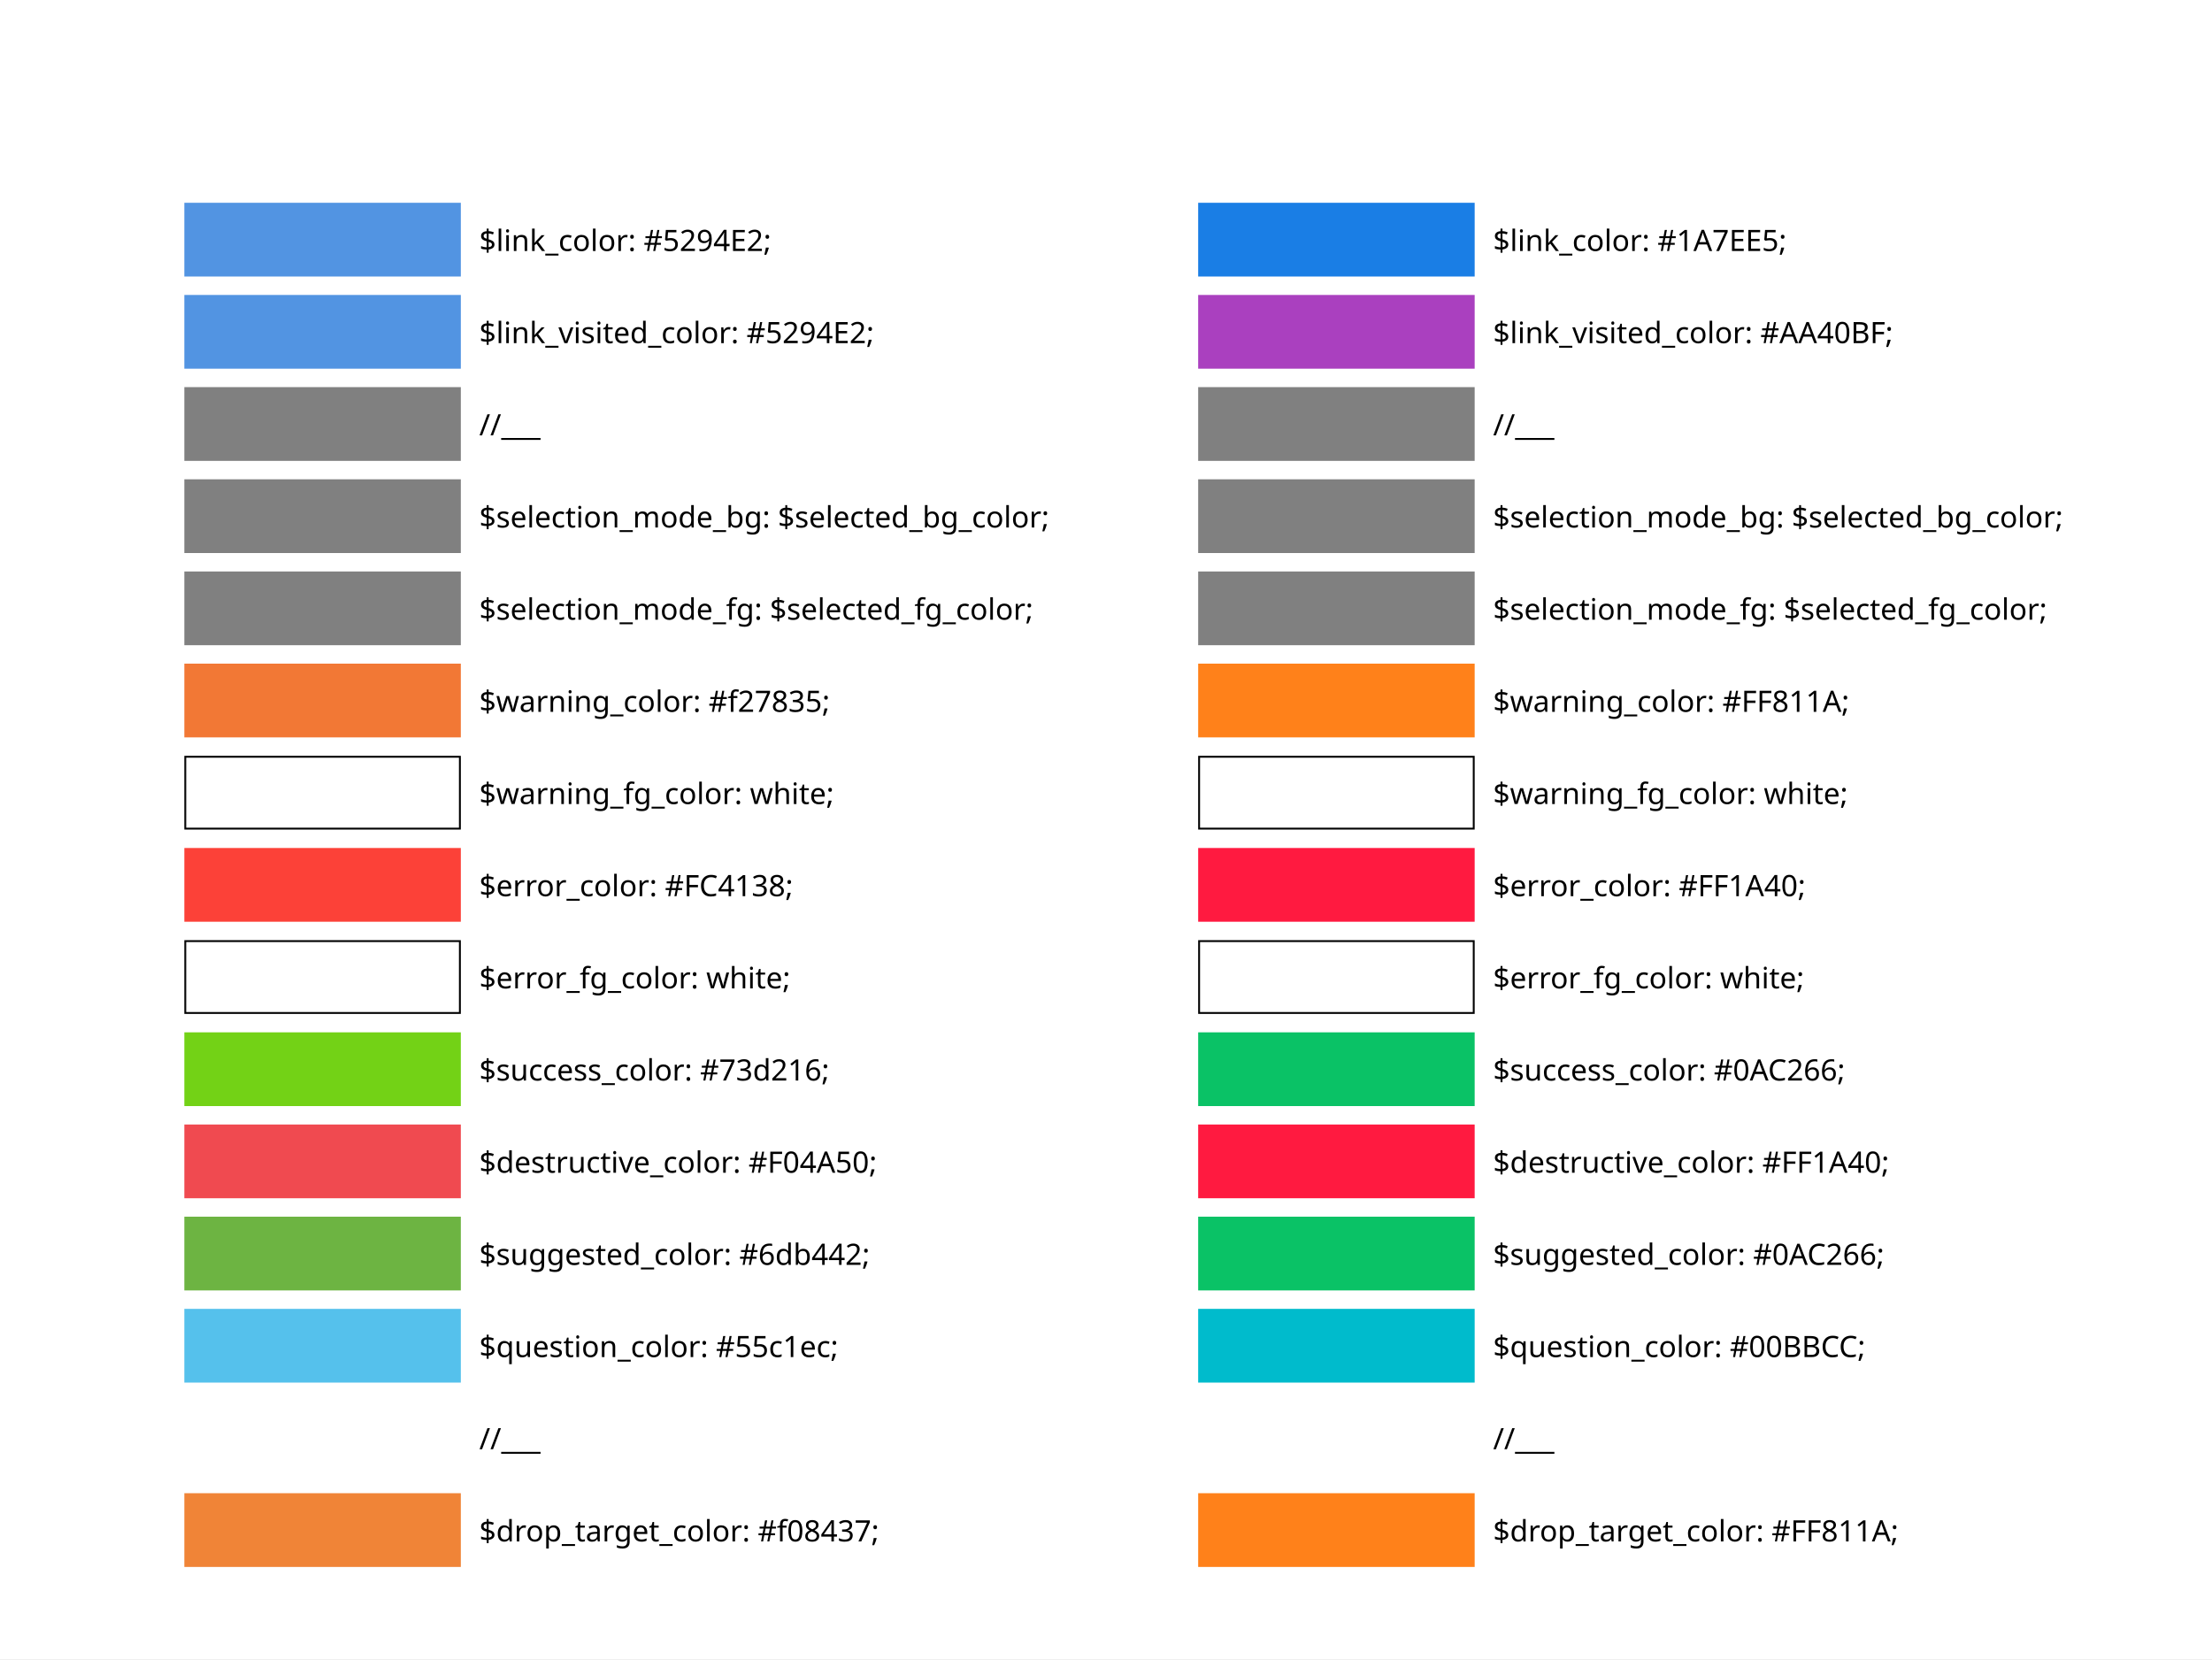
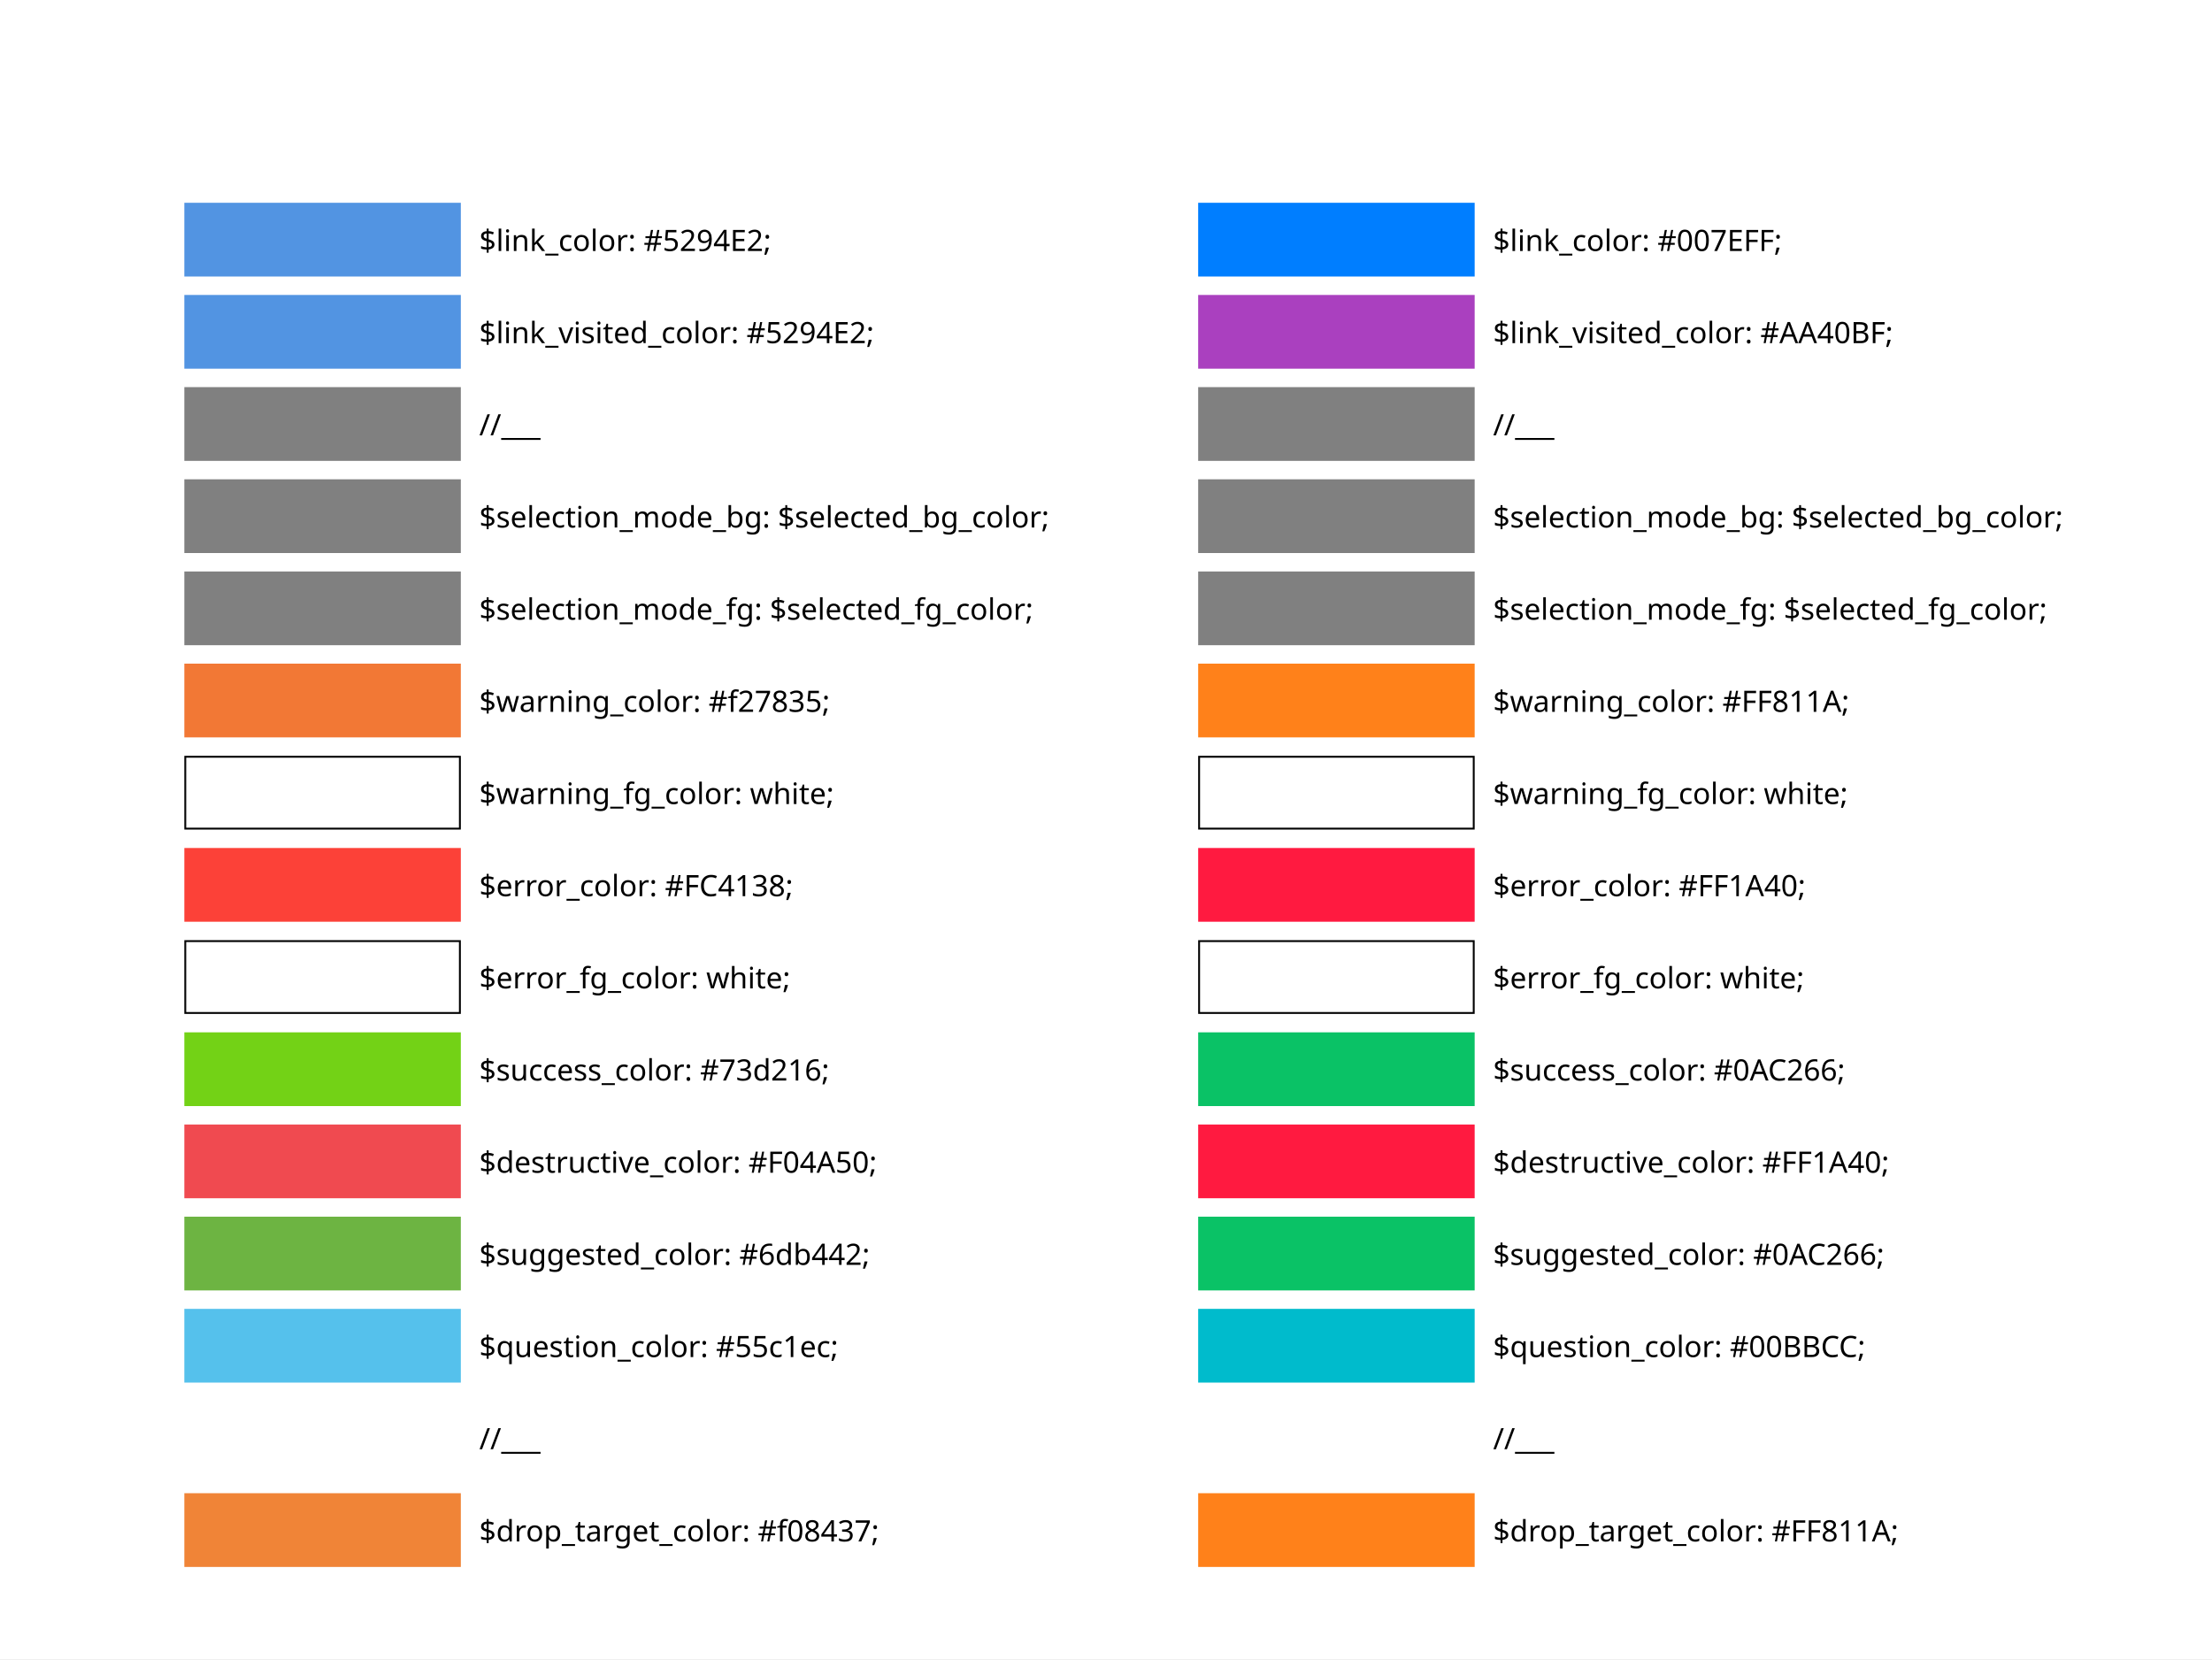
<svg xmlns="http://www.w3.org/2000/svg" id="svg8" version="1.1" viewBox="0 0 1200 900" height="900" width="1200">
  <defs id="defs2" />
  <g transform="translate(0,38.20002)" id="layer1">
    <rect rx="1.5995795e-15" y="-38.2" x="0" height="900" width="1200" id="rect876" style="fill:#ffffff;fill-opacity:1;stroke:none;stroke-width:4.948;stroke-miterlimit:4;stroke-dasharray:none;stroke-opacity:1" />
    <text id="text9" y="97.956" x="260" style="font-style:normal;font-weight:normal;font-size:16px;line-height:2;font-family:sans-serif;letter-spacing:0px;word-spacing:0px;fill:#000000;fill-opacity:1;stroke:none" xml:space="preserve">
      <tspan style="line-height:50px" y="97.956" x="260" id="tspan7">$link_color: #5294E2;</tspan>
      <tspan style="line-height:50px" id="tspan11" y="147.956" x="260">$link_visited_color: #5294E2;</tspan>
      <tspan style="line-height:50px" id="tspan13" y="197.956" x="260">//___</tspan>
      <tspan style="line-height:50px" id="tspan15" y="247.956" x="260">$selection_mode_bg: $selected_bg_color;</tspan>
      <tspan style="line-height:50px" id="tspan17" y="297.956" x="260">$selection_mode_fg: $selected_fg_color;</tspan>
      <tspan style="line-height:50px" id="tspan19" y="347.956" x="260">$warning_color: #f27835;</tspan>
      <tspan style="line-height:50px" id="tspan21" y="397.956" x="260">$warning_fg_color: white;</tspan>
      <tspan style="line-height:50px" id="tspan23" y="447.956" x="260">$error_color: #FC4138;</tspan>
      <tspan style="line-height:50px" id="tspan25" y="497.956" x="260">$error_fg_color: white;</tspan>
      <tspan style="line-height:50px" id="tspan27" y="547.956" x="260">$success_color: #73d216;</tspan>
      <tspan style="line-height:50px" id="tspan29" y="597.956" x="260">$destructive_color: #F04A50;</tspan>
      <tspan style="line-height:50px" id="tspan31" y="647.956" x="260">$suggested_color: #6db442;</tspan>
      <tspan style="line-height:50px" id="tspan33" y="697.956" x="260">$question_color: #55c1ec;</tspan>
      <tspan id="tspan1000" style="line-height:50px" y="747.956" x="260">//___</tspan>
      <tspan id="tspan1002" style="line-height:50px" y="797.956" x="260">$drop_target_color: #f08437;</tspan>
    </text>
    <rect y="671.8" x="100" height="40" width="150" id="rect35" style="fill:#55c1ec;fill-opacity:1;stroke-width:0.829" />
    <rect style="fill:#6db442;fill-opacity:1;stroke-width:0.829" id="use892" width="150" height="40" x="100" y="621.8" />
    <rect style="fill:#f04a50;fill-opacity:1;stroke-width:0.829" id="use894" width="150" height="40" x="100" y="571.8" />
    <rect style="fill:#73d216;fill-opacity:1;stroke-width:0.829" id="use896" width="150" height="40" x="100" y="521.8" />
    <rect style="fill:#ffffff;fill-opacity:1;stroke:#000000;stroke-width:1.015;stroke-miterlimit:4;stroke-dasharray:none;stroke-opacity:1" id="use898" width="148.985" height="38.985" x="100.508" y="472.308" />
    <rect style="fill:#fc4138;fill-opacity:1;stroke-width:0.829" id="use900" width="150" height="40" x="100" y="421.8" />
    <rect style="fill:#ffffff;fill-opacity:1;stroke:#000000;stroke-width:1.015;stroke-miterlimit:4;stroke-dasharray:none;stroke-opacity:1" id="use902" width="148.985" height="38.985" x="100.508" y="372.308" />
    <rect style="fill:#f27835;fill-opacity:1;stroke-width:0.829" id="use904" width="150" height="40" x="100" y="321.8" />
    <rect style="fill:#808080;fill-opacity:1;stroke-width:0.829" id="use906" width="150" height="40" x="100" y="271.8" />
    <rect style="fill:#808080;fill-opacity:1;stroke-width:0.829" id="use908" width="150" height="40" x="100" y="221.8" />
    <rect style="fill:#808080;fill-opacity:1;stroke-width:0.829" id="use910" width="150" height="40" x="100" y="171.8" />
    <rect style="fill:#5294e2;fill-opacity:1;stroke-width:0.829" id="use912" width="150" height="40" x="100" y="121.8" />
    <rect y="71.8" x="100" height="40" width="150" id="rect936" style="fill:#5294e2;fill-opacity:1;stroke-width:0.829" />
    <text xml:space="preserve" style="font-style:normal;font-weight:normal;font-size:16px;line-height:2;font-family:sans-serif;letter-spacing:0px;word-spacing:0px;fill:#000000;fill-opacity:1;stroke:none" x="810" y="97.956" id="text964">
-       <tspan id="tspan938" x="810" y="97.956" style="line-height:50px">$link_color: #1A7EE5;</tspan>
+       <tspan id="tspan938" x="810" y="97.956" style="line-height:50px">$link_color: #007EFF;</tspan>
      <tspan x="810" y="147.956" id="tspan940" style="line-height:50px">$link_visited_color: #AA40BF;</tspan>
      <tspan x="810" y="197.956" id="tspan942" style="line-height:50px">//___</tspan>
      <tspan x="810" y="247.956" id="tspan944" style="line-height:50px">$selection_mode_bg: $selected_bg_color;</tspan>
      <tspan x="810" y="297.956" id="tspan946" style="line-height:50px">$selection_mode_fg: $selected_fg_color;</tspan>
      <tspan x="810" y="347.956" id="tspan948" style="line-height:50px">$warning_color: #FF811A;</tspan>
      <tspan x="810" y="397.956" id="tspan950" style="line-height:50px">$warning_fg_color: white;</tspan>
      <tspan x="810" y="447.956" id="tspan952" style="line-height:50px">$error_color: #FF1A40;</tspan>
      <tspan x="810" y="497.956" id="tspan954" style="line-height:50px">$error_fg_color: white;</tspan>
      <tspan x="810" y="547.956" id="tspan956" style="line-height:50px">$success_color: #0AC266;</tspan>
      <tspan x="810" y="597.956" id="tspan958" style="line-height:50px">$destructive_color: #FF1A40;</tspan>
      <tspan x="810" y="647.956" id="tspan960" style="line-height:50px">$suggested_color: #0AC266;</tspan>
      <tspan x="810" y="697.956" id="tspan962" style="line-height:50px">$question_color: #00BBCC;</tspan>
      <tspan id="tspan1004" x="810" y="747.956" style="line-height:50px">//___</tspan>
      <tspan id="tspan1006" x="810" y="797.956" style="line-height:50px">$drop_target_color: #FF811A;</tspan>
    </text>
    <rect style="fill:#00bbcc;fill-opacity:1;stroke-width:0.829" id="rect966" width="150" height="40" x="650" y="671.8" />
    <rect y="621.8" x="650" height="40" width="150" id="rect968" style="fill:#0ac266;fill-opacity:1;stroke-width:0.829" />
    <rect y="571.8" x="650" height="40" width="150" id="rect970" style="fill:#ff1a40;fill-opacity:1;stroke-width:0.829" />
    <rect y="521.8" x="650" height="40" width="150" id="rect972" style="fill:#0ac266;fill-opacity:1;stroke-width:0.829" />
    <rect y="472.308" x="650.508" height="38.985" width="148.985" id="rect974" style="fill:#ffffff;fill-opacity:1;stroke:#000000;stroke-width:1.015;stroke-miterlimit:4;stroke-dasharray:none;stroke-opacity:1" />
    <rect y="421.8" x="650" height="40" width="150" id="rect976" style="fill:#ff1a40;fill-opacity:1;stroke-width:0.829" />
    <rect y="372.308" x="650.508" height="38.985" width="148.985" id="rect978" style="fill:#ffffff;fill-opacity:1;stroke:#000000;stroke-width:1.015;stroke-miterlimit:4;stroke-dasharray:none;stroke-opacity:1" />
    <rect y="321.8" x="650" height="40" width="150" id="rect980" style="fill:#ff811a;fill-opacity:1;stroke-width:0.829" />
    <rect y="271.8" x="650" height="40" width="150" id="rect982" style="fill:#808080;fill-opacity:1;stroke-width:0.829" />
    <rect y="221.8" x="650" height="40" width="150" id="rect984" style="fill:#808080;fill-opacity:1;stroke-width:0.829" />
    <rect y="171.8" x="650" height="40" width="150" id="rect986" style="fill:#808080;fill-opacity:1;stroke-width:0.829" />
    <rect y="121.8" x="650" height="40" width="150" id="rect988" style="fill:#aa40bf;fill-opacity:1;stroke-width:0.829" />
-     <rect style="fill:#1a7ee5;fill-opacity:1;stroke-width:0.829" id="rect990" width="150" height="40" x="650" y="71.8" />
+     <rect style="fill:#007eff;fill-opacity:1;stroke-width:0.829" id="rect990" width="150" height="40" x="650" y="71.8" />
    <rect style="fill:#f08437;fill-opacity:1;stroke-width:0.829" id="rect1008" width="150" height="40" x="100" y="771.8" />
    <rect y="771.8" x="650" height="40" width="150" id="rect1010" style="fill:#ff811a;fill-opacity:1;stroke-width:0.829" />
  </g>
</svg>
